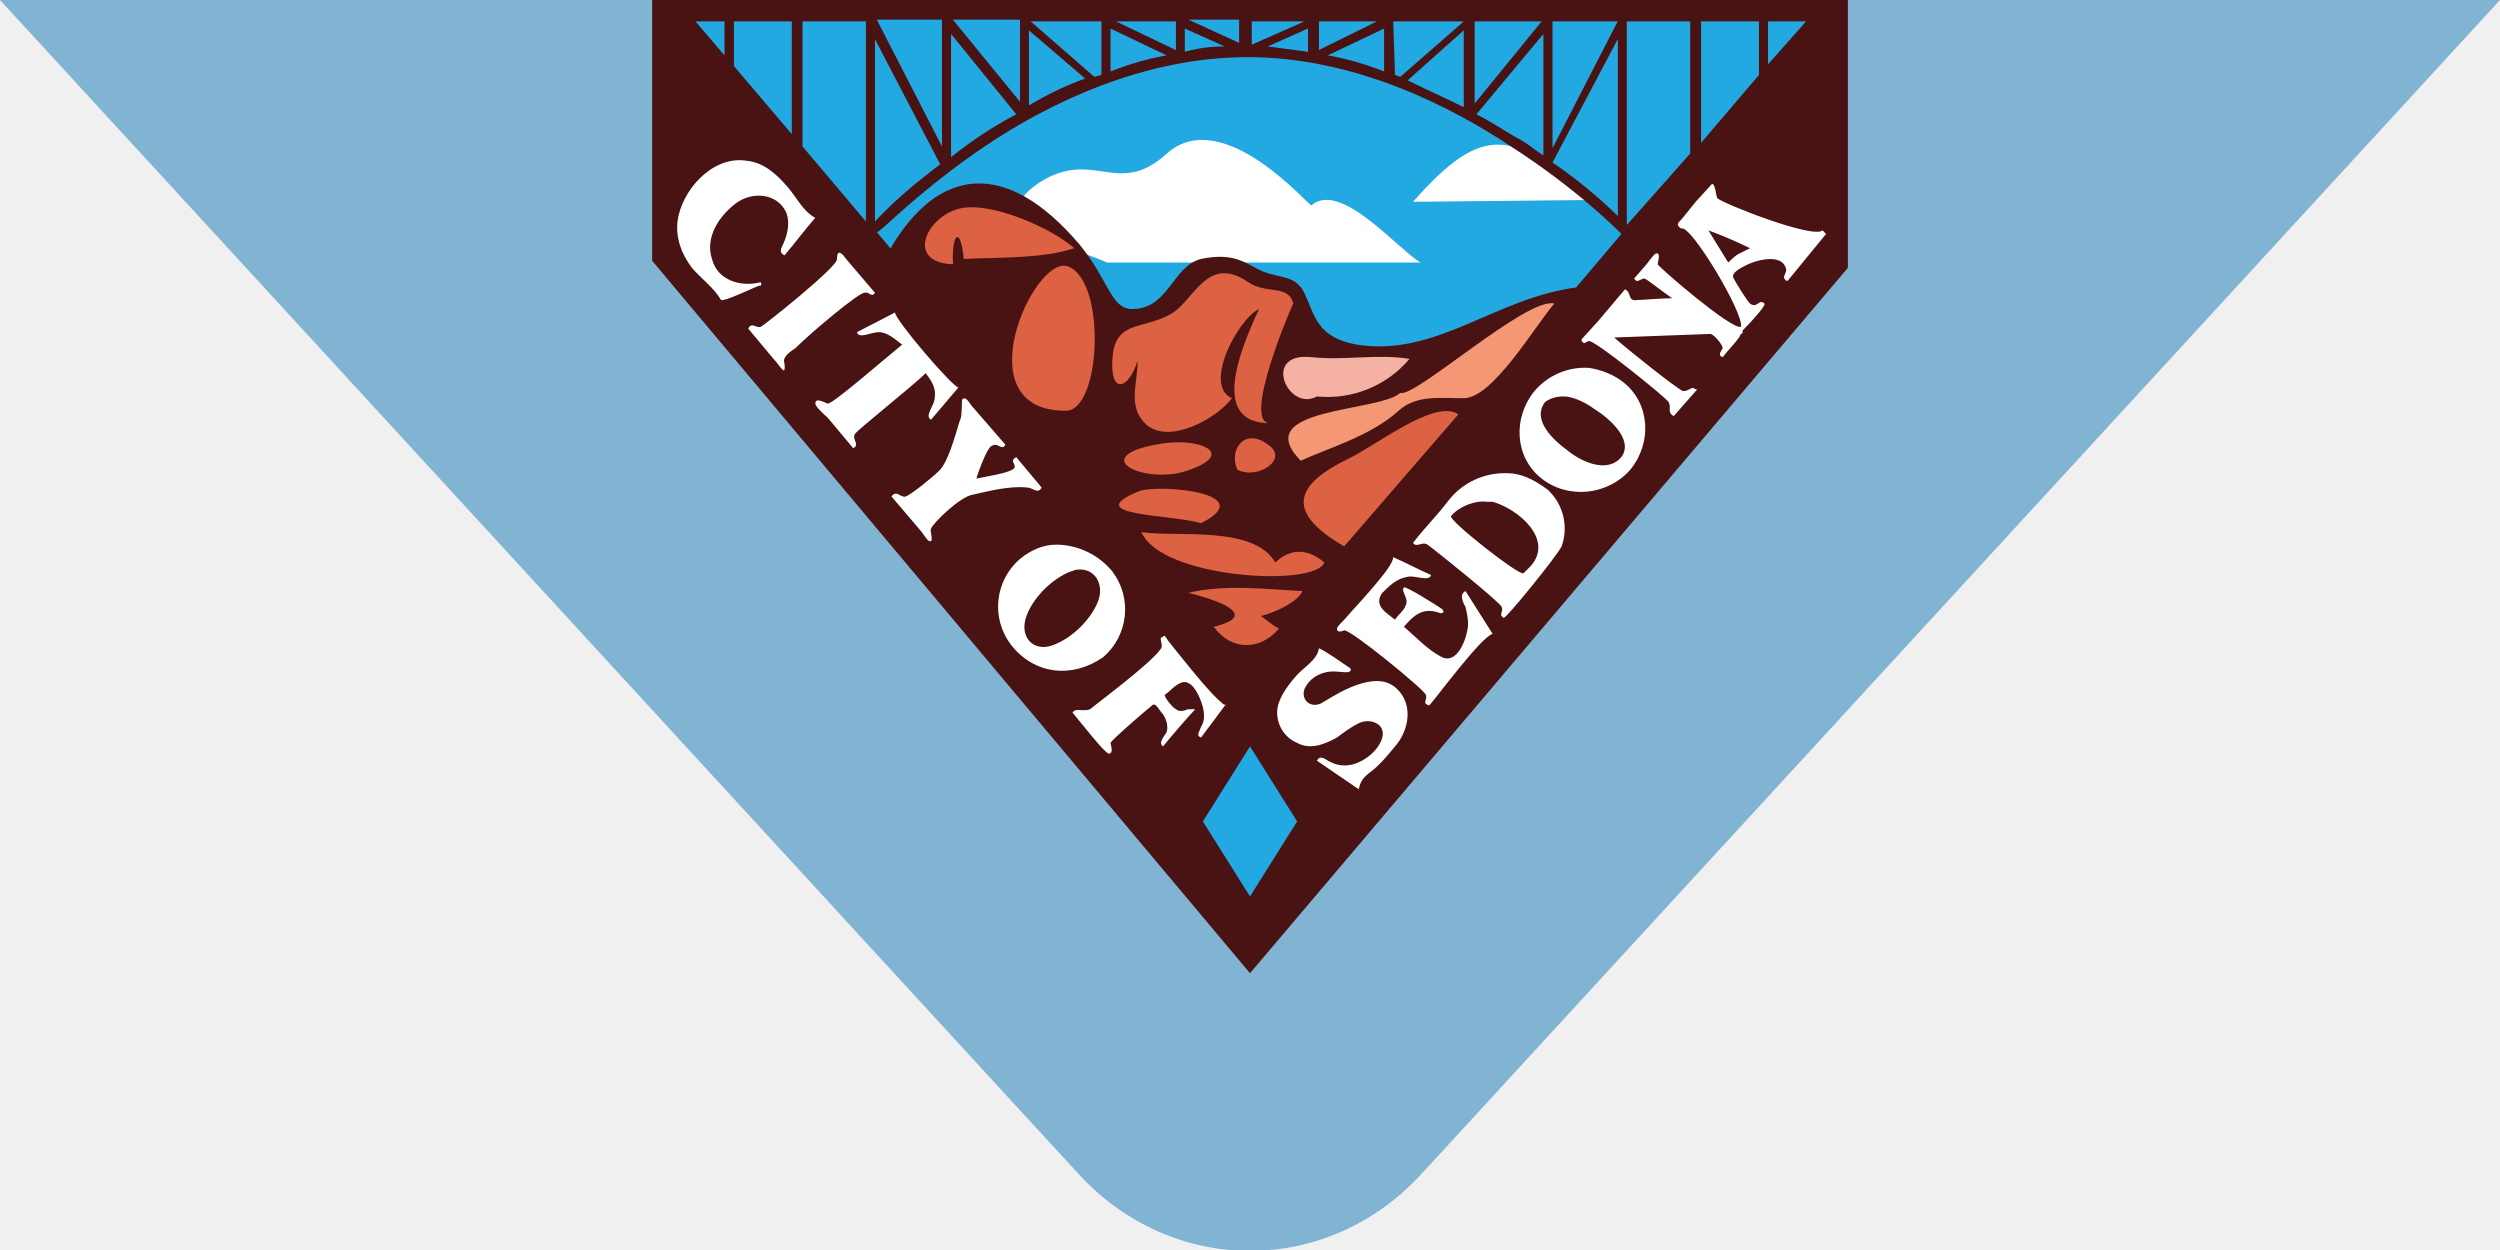
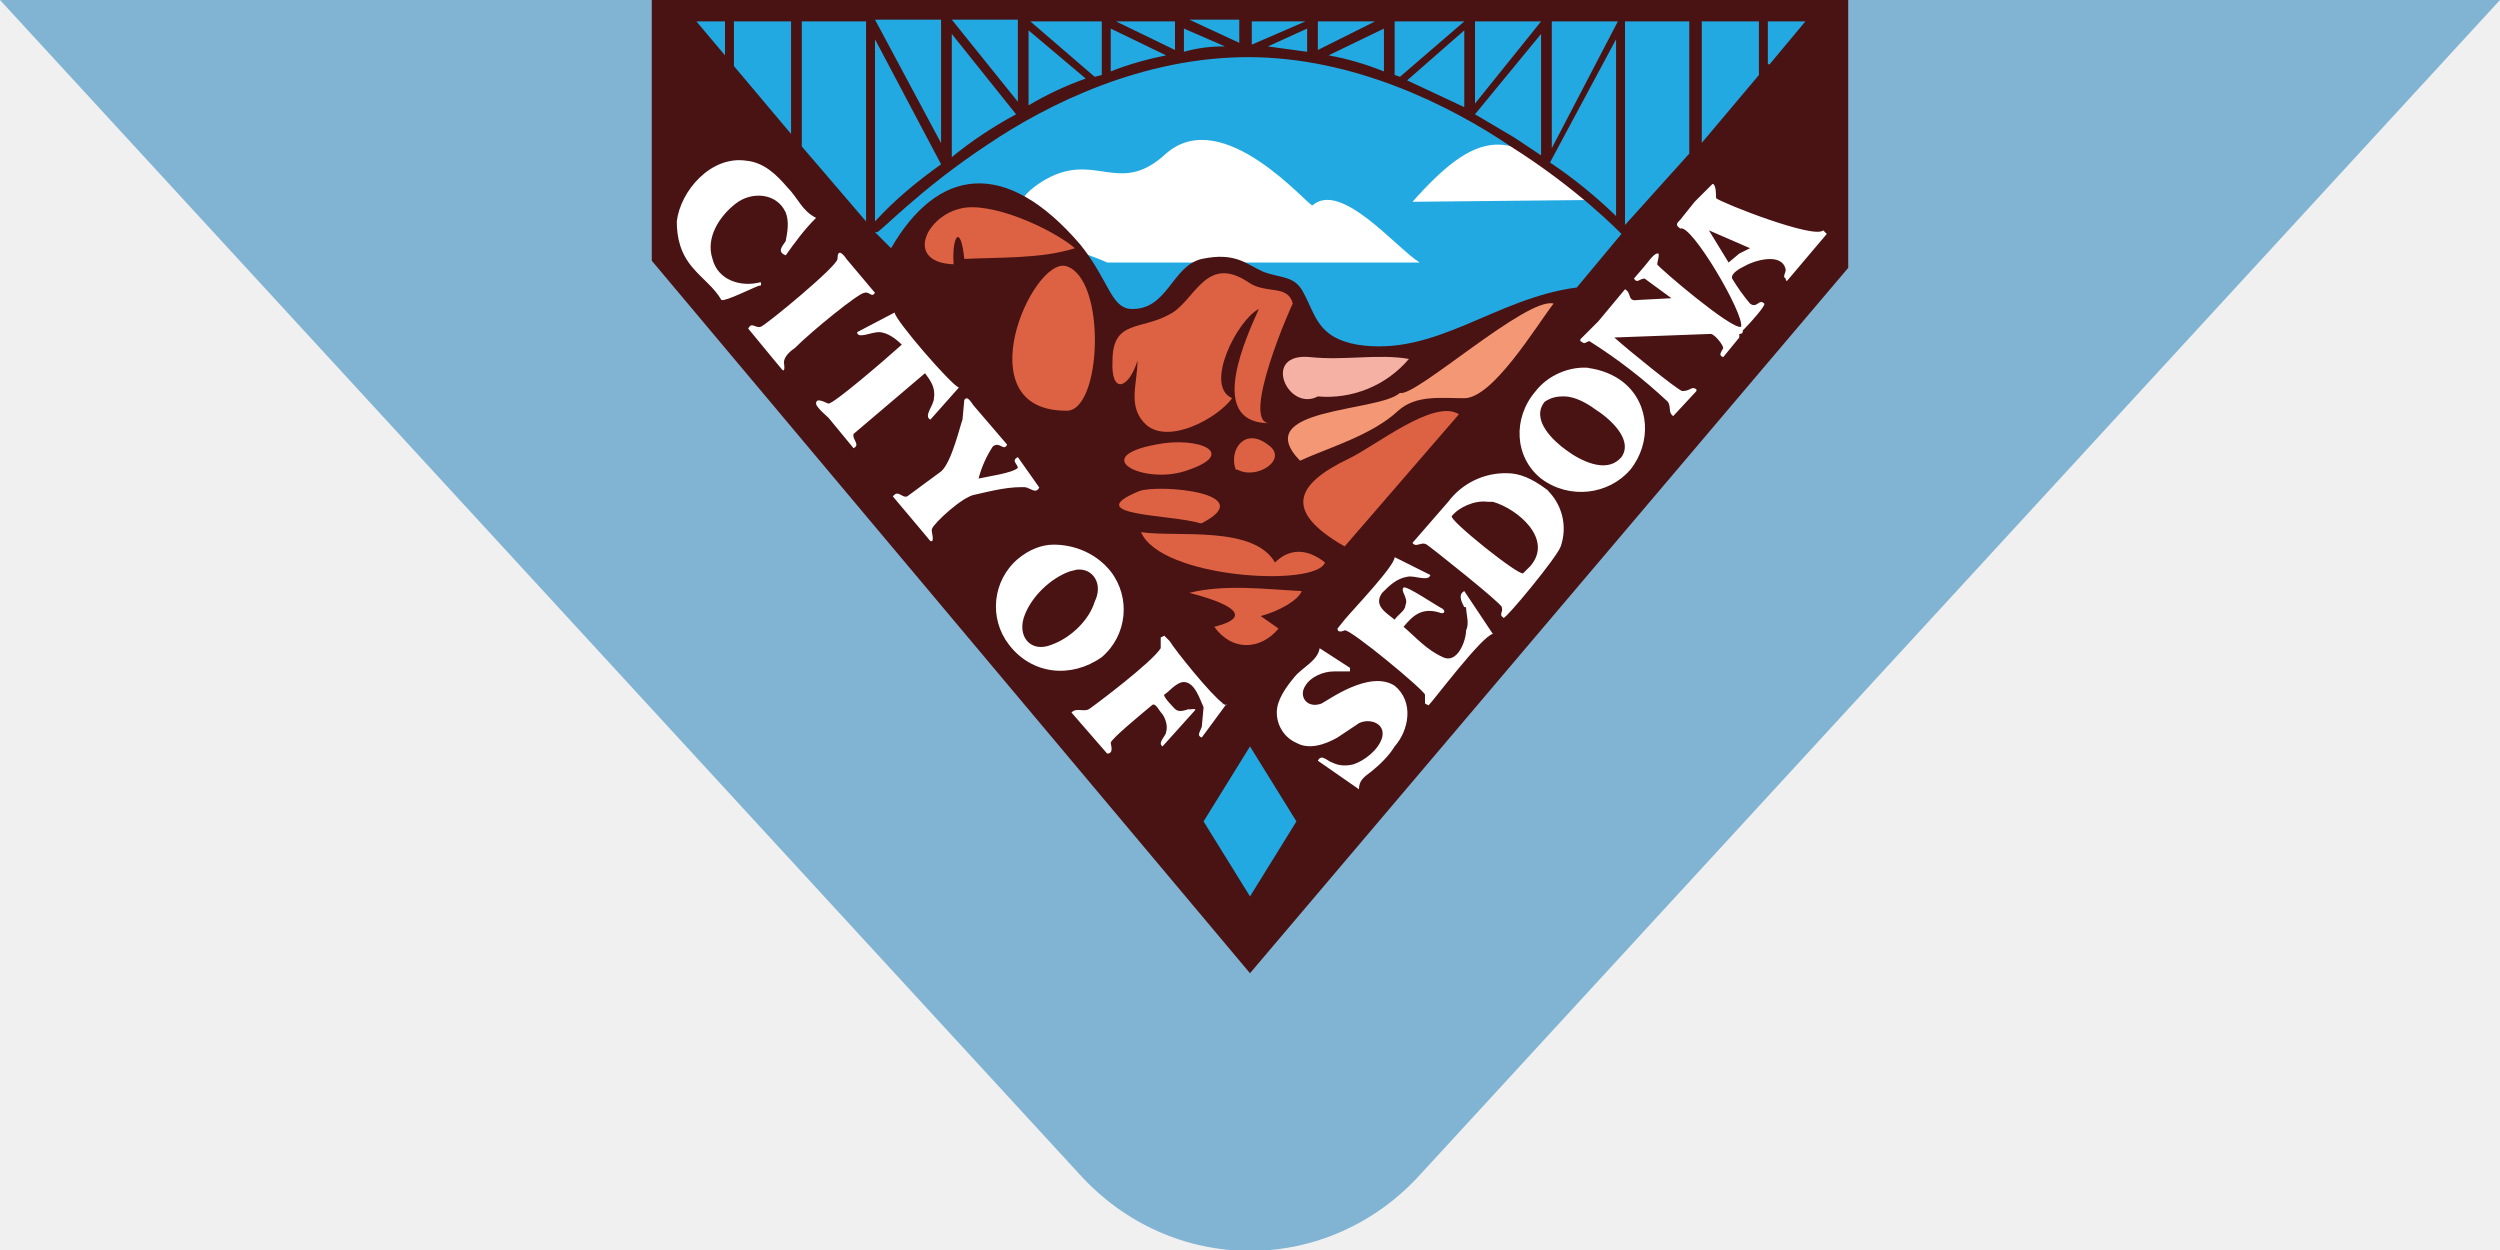
<svg xmlns="http://www.w3.org/2000/svg" width="140" height="70" fill="none">
  <g clip-path="url(#a)">
-     <path fill="#81B3D3" d="M140 0H0l60.36 65.7c5.28 5.8 14 5.8 19.28 0L140 0Z" />
-     <path fill="#23A9E1" d="M37.23.5 69.8 38.4 102.26.7 37.23.5Z" />
-     <path fill="#fff" d="M61.99 14.7h17.55c-1.32-.8-4.47-4.6-6.1-3.2-.1.1-4.96-5.7-8.1-2.9-2.75 2.5-4.06-.3-7.1 1.6-3.66 2.4 2.02 3.7 3.75 4.5Zm27.08-3.5-9.94.1c3.96-4.5 5.68-4 9.94-.1Z" />
-     <path fill="#491213" d="M99.01 3.6V1.2h2.13l-2.13 2.4ZM49.11 13c.1.1 2.43-2.4 6.18-4.9 3.45-2.3 8.72-4.9 14.6-4.9 5.9 0 11.27 2.7 14.72 5 3.75 2.4 6.09 4.8 6.19 4.9l-2.54 3c-4.56.6-7.81 3.9-12.27 3.2-2.24-.4-2.34-1.6-2.95-2.9-.5-1-1.32-.8-2.33-1.2-.91-.4-1.52-1.1-3.45-.7-1.62.4-1.83 2.9-3.96 2.8-1.11-.1-1.21-1.6-2.84-3.6-4.16-4.9-7.95-4.29-10.59.21L49.1 13ZM40.57 1.2v1.9l-1.62-1.9h1.62Zm54.68 0h3.25v3L95.26 8V1.2ZM91.1 12.6V1.2h3.55v7.4l-3.55 4Zm-.5-10.4v9.9a26.33 26.33 0 0 0-3.66-3l3.65-6.9Zm-4.17-.3v6.8c-.5-.3-.9-.7-1.52-1-.7-.4-1.42-.9-2.23-1.3l3.75-4.5Zm-4.46-.2V6c-1.01-.5-2.13-1-3.14-1.5l3.14-2.8Zm.61-.5h3.75l-3.75 4.6V1.2Zm4.36 0h3.65l-3.65 7.1V1.2Zm-8.93 0h3.96l-3.55 3.1c-.1 0-.2-.1-.3-.1l-.1-3Zm-.5.4V4c-1.02-.4-2.03-.7-3.15-.9l3.15-1.5Zm-4.26 0v1.3L71 2.6l2.24-1Zm-6.9 0 2.23 1c-.81 0-1.52.1-2.23.3V1.6Zm-4.16 0 3.14 1.5c-1.11.2-2.13.5-3.14.9V1.6Zm3.65 1.2L62.5 1.2h3.35v1.6Zm3.55-.4-2.84-1.3h2.84v1.3Zm.71-1.2h2.94L70.1 2.5V1.2Zm3.76 0h3.24l-3.24 1.6V1.2ZM61.28 4.3l-3.56-3.1h3.96v3l-.4.1Zm-3.66-2.6 3.15 2.7c-1.12.4-2.13.9-3.15 1.5V1.7Zm-4.36.2 3.65 4.5a22.9 22.9 0 0 0-3.65 2.4V1.9ZM49 2.2l3.65 7c-1.32 1-2.53 2-3.65 3.2V2.2Zm3.75 6L49.1 1.1h3.65v7.1Zm4.37-2.5-3.76-4.6h3.76v4.6ZM44.33 7.5 41.1 3.7V1.2h3.24v6.3Zm.61-6.3h3.55v11.2l-3.55-4.2v-7ZM36.52 0v14.6L70 54.5 103.48 15V0H36.52Z" />
-     <path fill="#23A9E1" d="M67.36 46 70 41.8l2.64 4.2L70 50.2 67.36 46Z" />
-     <path fill="#DC6243" d="M75.28 30.6c-3.45-2-2.64-3.5.2-4.9 1.52-.7 4.87-3.4 6.19-2.5l-6.4 7.4Zm-2.34 2.5c-2.03-.1-4.36-.4-6.39.1 1.22.3 4.26 1.2 1.42 1.9 1.02 1.4 2.64 1.3 3.65.1-.4-.2-.7-.5-1.01-.7 1.11-.3 2.13-.9 2.33-1.4Zm1.22-1.6c-.91-.8-1.93-.8-2.74 0-1.22-2.1-5.48-1.4-7.5-1.7 1.1 2.6 9.73 3.1 10.24 1.7Zm-6.9-2.2c-1.62-.5-6.9-.4-3.45-1.8 1.12-.4 6.8.1 3.45 1.8Zm2.03-3c-.5-1.1.4-2.4 1.72-1.4 1.22.8-.6 2-1.72 1.4Zm-2.94.1c-2.34.7-5.38-.8-1.63-1.5 2.34-.5 4.77.5 1.63 1.5.1 0-.1 0 0 0Zm-2.64-6.2c-.5 1.6-1.52 1.9-1.42 0 .1-2.3 1.62-1.7 3.25-2.6 1.31-.7 2.03-3.4 4.36-1.8 1.01.7 2.23.1 2.53 1.2 0-.1-2.94 6.7-1.31 6.7-3.25 0-1.83-3.8-.61-6.4-1.22.6-3.15 4.3-1.52 5-.82 1.1-3.45 2.6-4.77 1.5-1.12-1-.51-2.3-.51-3.6ZM59.65 23c-5.68 0-1.82-8.6.1-8.1 2.24.7 1.93 8.2-.1 8.1Zm-6.29-8.2c-2.64-.1-1.52-2.6.3-3.1 1.73-.5 5.28 1.1 6.5 2.2-1.83.6-4.16.5-6.19.6-.2-2-.7-1.3-.6.3Z" />
-     <path fill="#F49774" d="M72.84 25.8c-2.94-3 4.36-2.7 5.58-3.8.81.3 7.1-5.4 8.62-5-1.11 1.3-3.45 5.3-5.07 5.3-1.32 0-2.64-.2-3.65.7-1.52 1.4-3.96 2.1-5.48 2.8Z" />
-     <path fill="#F4B1A4" d="M73.75 22.2c-1.62.9-3.14-2.5-.3-2.2 1.83.2 3.75-.2 5.48.1a5.99 5.99 0 0 1-5.18 2.1Z" />
-     <path fill="#fff" d="M51.84 20.9c.3.4.6.8.5 1.4 0 .4-.6 1-.2 1.2l1.53-1.8c-.4-.1-3.55-3.8-3.55-4.2l-2.13 1.1c.1.4.8 0 1.21 0 .51 0 .92.4 1.32.7-1.11.9-3.85 3.3-4.16 3.3-.1 0-.7-.4-.7 0 0 .2.6.7.7.8l1.42 1.7c.4-.2-.1-.5.1-.8.1-.2 3.25-2.7 3.96-3.4Zm-3.45-4.5c.3-.1.4.3.61 0l-1.62-1.9c-.2-.3-.51-.6-.51 0 .1.4-4.06 3.7-4.26 3.8-.3.1-.5-.3-.71.1l1.42 1.7c.2.2.3.4.5.6.2.2.1-.4.1-.4-.1-.3.31-.6.62-.8 1.01-1 3.55-3.1 3.85-3.1Zm-5.78-.6c-1.12.3-2.44-.1-2.74-1.3-.4-1.2.4-2.4 1.32-3.1.91-.7 2.33-.6 2.84.5.2.5.1 1.1-.1 1.6-.1.3-.4.6 0 .8.6-.7 1.11-1.4 1.72-2.1-.7-.4-1.01-1.1-1.52-1.7-.6-.7-1.32-1.4-2.33-1.5-1.93-.3-3.65 1.7-3.86 3.4-.1.9.2 1.8.81 2.6.51.6 1.22 1.1 1.63 1.8.2.1 1.82-.7 2.13-.8.2 0 .1-.1.1-.2 0 0-.5.2 0 0Zm25.87 23.6c-.71-.5-2.64-3-3.05-3.5l-.2-.3-.2.1c-.1.1.1.4 0 .6-.5.8-3.75 3.2-3.96 3.4-.4.2-.8-.1-1.01.2.5.6 1.82 2.3 2.03 2.3.3 0 .1-.5.1-.6.1-.2 1.72-1.6 2.33-2.1.2-.2.4.3.61.5.2.3.3.7.2 1-.1.2-.5.6-.2.8.4-.5 1.52-1.8 1.73-2 .2-.2-.41 0-.3-.1-.21.1-.52.2-.72 0-.1 0-.71-.7-.6-.8.3-.2.6-.6 1-.7.62-.1 1.02 1 1.12 1.4.1.4.1.8-.1 1.1-.1.3-.3.5 0 .6l1.42-1.9c0 .1-.1.1-.2 0 .1.1-.1 0 0 0Zm-9.34-8.9c-.7 0-1.42.3-2.02.8a3.52 3.52 0 0 0-.51 4.8c1.32 1.7 3.45 1.9 5.17.7a3.52 3.52 0 0 0 .51-4.8 4.1 4.1 0 0 0-3.14-1.5Zm1.22 1.4c.92-.1 1.52.8 1.12 1.8-.4 1-1.42 2-2.44 2.4-1.21.5-2.03-.5-1.52-1.7.4-1 1.42-2 2.44-2.4.1 0 .2-.1.4-.1Zm-2.84-4.6c.3 0 .61.4.81 0l-1.42-1.7c-.4.2 0 .4-.1.6-.2.3-1.72.5-2.13.6.1-.4.61-1.7.81-1.8.4-.3.61.3.81-.1l-1.82-2.1c-.2-.2-.4-.7-.61-.4 0 0 0 1-.1 1.1-.1.2-.61 2.4-1.22 2.9-.3.3-1.52 1.3-1.83 1.4-.3.1-.5-.4-.8 0l1.62 1.9c.1.1.4.6.5.6.3.1 0-.6.1-.7.1-.3 1.63-1.8 2.34-1.9.91-.2 2.03-.5 3.04-.4.2 0-.2 0 0 0ZM82.07 34c.1.4.2.9.1 1.3-.1.6-.6 1.9-1.42 1.5-.8-.4-1.42-1.1-2.13-1.7.51-.6 1.02-1.1 1.93-.8.2.1.4 0 .2-.2-.3-.2-2.03-1.3-2.13-1.2-.2.2.3.6.1 1-.1.3-.4.5-.6.8-.51-.4-1.22-.8-.71-1.5.4-.4.8-.8 1.42-.9.4-.1 1.21.3 1.31-.1-.7-.3-1.42-.7-2.13-1 .1.5-2.23 2.9-2.73 3.5-.1.1-.41.4-.41.5 0 .3.4.1.4.1.31-.1 4.47 3.3 4.57 3.6.1.2-.1.4 0 .5 0 0 .1.1.2.1.3-.3 2.95-3.9 3.55-4l-1.52-2.4c-.4.2-.1.7 0 .9Zm-4.06 4.4c-1.31-.9-3.65.8-4.05 1-.71.3-1.22-.4-.81-1 .3-.5.9-.8 1.52-.8.2 0 .91.1.91 0 .1-.1.1-.1 0-.2-.6-.4-1.12-.8-1.72-1.1-.1.7-.92 1.1-1.32 1.6-.51.6-1.02 1.3-1.02 2s.4 1.4 1.12 1.7c.7.4 1.52.1 2.23-.3.4-.3.81-.6 1.22-.8.6-.3 1.52 0 1.32.8-.2.7-.92 1.3-1.63 1.5-.4.1-.8.1-1.21-.1-.3-.1-.61-.5-.82-.1l2.34 1.6c.1-.5.3-.7.7-1 .51-.4.92-.9 1.33-1.4.8-.9 1.11-2.5-.1-3.4Zm17.86-28.1c0 .1 0 .1 0 0l-.91 1-.81 1c-.2.2-.3.3 0 .5.5-.3 3.55 4.8 3.34 5.5-.5.2-4.56-3.3-4.66-3.5 0-.1.2-.7-.1-.6-.1 0-.51.6-.61.7l-.61.7c.2.3.3 0 .6 0 .2.1 1.22.9 1.53 1.1-.51 0-1.73.1-1.93.1-.6.1-.3-.4-.71-.6L89.48 18l-.91 1v.1c.2.2.1.1.4 0 .3-.1 4.36 3.2 4.46 3.4.2.3-.1.6.3.8l1.23-1.4c.1-.1.1-.1 0-.1-.3-.2-.3.1-.71.1-.3-.1-2.95-2.2-3.86-3l5.38-.2c.2 0 .7.6.7.8-.1.2-.3.4 0 .5.31-.4.62-.7.92-1.1l.1-.2c.1 0 .1-.1.1-.2l.1-.1c.31-.3 1.22-1.3 1.12-1.4-.3-.3-.4.3-.81 0-.2-.2-.81-1.2-.91-1.4-.2-.3.4-.6.6-.7.51-.3 2.14-.8 2.34.2 0 .2-.2.4-.1.5 0 0 .1.2.2.1l2.13-2.6-.2-.2c-.5.5-5.58-1.5-5.89-1.8-.1-.2-.1-.8-.3-.8Zm-.2 2.6c.8.3 1.52.6 2.33 1l-.6.3c-.21.1-.41.3-.62.5l-1.11-1.8Zm-6.7 7.7a3.7 3.7 0 0 0-3.04 1.3c-1.22 1.5-1.12 3.7.4 4.9 1.53 1.2 3.76.9 4.97-.5 1.22-1.5 1.12-3.7-.4-4.9-.5-.4-1.22-.7-1.93-.8Zm-1.42 1.6c.6 0 1.32.4 1.73.7.8.5 2.23 1.7 1.52 2.7 0-.1.1-.1-.1.1-.82.8-2.24.1-2.95-.5-.7-.5-2.03-1.7-1.21-2.7.3-.2.6-.3 1.01-.3Zm-3.14 4.3a4 4 0 0 0-3.35 1.6c-.61.8-1.32 1.5-1.93 2.3.2.3.5-.1.81.1.3.2 4.16 3.3 4.16 3.5.1.3-.2.4.1.6.1.1 2.94-3.4 3.25-4 .4-1.1.1-2.4-.81-3.2.1.1.2.1 0 0-.81-.6-1.52-.9-2.23-.9Zm-1.12 1.6h.3c1.42.4 3.45 2.1 2.13 3.6l-.4.4c-.2.2-4.26-3-4.06-3.2.4-.5 1.32-.9 2.03-.8Z" />
+     <path fill="#81B3D3" d="M140 0H0l60.4 65.7c5.2 5.8 14 5.8 19.2 0L140 0Z" />
+     <path fill="#23A9E1" d="m37.2.5 32.6 37.9L102.3.7l-65-.2Z" />
+     <path fill="#fff" d="M62 14.7h17.5c-1.3-.8-4.4-4.6-6-3.2-.2.1-5-5.7-8.2-2.9-2.7 2.5-4-.3-7 1.6-3.7 2.4 2 3.7 3.7 4.5Zm27-3.5-9.9.1c4-4.5 5.7-4 10-.1Z" />
+     <path fill="#491213" d="M99 3.6V1.2h2.1l-2 2.4ZM49.1 13c.1.1 2.4-2.4 6.2-4.9 3.4-2.3 8.7-4.9 14.6-4.9s11.3 2.7 14.7 5c3.8 2.4 6.1 4.8 6.2 4.9l-2.5 3c-4.6.6-7.9 3.9-12.3 3.2-2.2-.4-2.3-1.6-3-2.9-.5-1-1.3-.8-2.3-1.2-.9-.4-1.5-1.1-3.4-.7-1.7.4-1.9 2.9-4 2.8-1.1-.1-1.2-1.6-2.8-3.6-4.2-4.9-8-4.3-10.6.2L49 13ZM40.6 1.2v1.9L39 1.2h1.6Zm54.7 0h3.2v3L95.3 8V1.2ZM91 12.6V1.2h3.6v7.4l-3.6 4Zm-.5-10.4v9.9a26.3 26.3 0 0 0-3.7-3l3.7-6.9Zm-4.2-.3v6.8l-1.5-1-2.2-1.3 3.7-4.5ZM82 1.7V6l-3.2-1.5L82 1.7Zm.6-.5h3.7l-3.7 4.6V1.2Zm4.3 0h3.7l-3.7 7.1V1.2Zm-8.9 0h4l-3.6 3.1-.3-.1v-3Zm-.5.4V4c-1-.4-2-.7-3.1-.9l3.1-1.5Zm-4.3 0v1.3L71 2.6l2.2-1Zm-6.9 0 2.3 1a8 8 0 0 0-2.3.3V1.6Zm-4.1 0 3.1 1.5c-1 .2-2.1.5-3.1.9V1.6Zm3.6 1.2-3.3-1.6h3.3v1.6Zm3.6-.4-2.8-1.3h2.8v1.3Zm.7-1.2h3l-3 1.3V1.2Zm3.8 0H77l-3.2 1.6V1.2ZM61.3 4.3l-3.6-3.1h4v3l-.4.1Zm-3.7-2.6 3.2 2.7a18 18 0 0 0-3.2 1.5V1.7Zm-4.3.2 3.6 4.5c-1.3.7-2.5 1.5-3.6 2.4V1.9Zm-4.3.3 3.7 7c-1.4 1-2.6 2-3.7 3.2V2.2Zm3.8 6L49 1.1h3.7v7.1ZM57 5.7l-3.7-4.6H57v4.6ZM44.3 7.5l-3.2-3.8V1.2h3.2v6.3Zm.6-6.3h3.6v11.2l-3.6-4.2v-7ZM36.5 0v14.6L70 54.5 103.5 15V0h-67Z" />
+     <path fill="#23A9E1" d="m67.4 46 2.6-4.2 2.6 4.2-2.6 4.2-2.6-4.2Z" />
+     <path fill="#DC6243" d="M75.3 30.6c-3.5-2-2.7-3.5.2-4.9 1.5-.7 4.8-3.4 6.2-2.5l-6.4 7.4Zm-2.4 2.5c-2-.1-4.3-.4-6.3.1 1.2.3 4.2 1.2 1.4 1.9 1 1.4 2.6 1.3 3.6.1l-1-.7c1.1-.3 2.1-.9 2.3-1.4Zm1.3-1.6c-1-.8-2-.8-2.8 0-1.2-2.1-5.5-1.4-7.5-1.7 1.1 2.6 9.8 3.1 10.3 1.7Zm-7-2.2c-1.6-.5-6.8-.4-3.4-1.8 1.1-.4 6.8.1 3.5 1.8Zm2-3c-.4-1.1.5-2.4 1.8-1.4 1.2.8-.6 2-1.7 1.4Zm-2.9.1c-2.3.7-5.3-.8-1.6-1.5 2.4-.5 4.8.5 1.6 1.5.1 0 0 0 0 0Zm-2.6-6.2c-.5 1.6-1.5 1.9-1.4 0 0-2.3 1.6-1.7 3.2-2.6 1.4-.7 2-3.4 4.4-1.8 1 .7 2.2.1 2.5 1.2 0-.1-3 6.7-1.3 6.7-3.2 0-1.8-3.8-.6-6.4-1.2.6-3.1 4.3-1.5 5-.8 1.1-3.5 2.6-4.8 1.5-1.1-1-.5-2.3-.5-3.6Zm-4 2.8c-5.7 0-1.9-8.6 0-8.1 2.3.7 2 8.2 0 8.1Zm-6.3-8.2c-2.7-.1-1.6-2.6.3-3.1 1.7-.5 5.2 1.1 6.5 2.2-1.9.6-4.2.5-6.2.6-.2-2-.7-1.3-.6.3Z" />
+     <path fill="#F49774" d="M72.8 25.8c-2.9-3 4.4-2.7 5.6-3.8.8.3 7.1-5.4 8.6-5-1 1.3-3.4 5.3-5 5.3-1.3 0-2.7-.2-3.7.7-1.5 1.4-4 2.1-5.5 2.8Z" />
+     <path fill="#F4B1A4" d="M73.8 22.2c-1.7.9-3.2-2.5-.4-2.2 1.9.2 3.8-.2 5.5.1a6 6 0 0 1-5.1 2.1Z" />
+     <path fill="#fff" d="M51.8 20.9c.3.4.6.8.5 1.4 0 .4-.6 1-.2 1.2l1.6-1.8c-.4-.1-3.6-3.8-3.6-4.2L48 18.6c0 .4.8 0 1.2 0 .5 0 1 .4 1.3.7-1 .9-3.8 3.3-4.1 3.3-.1 0-.7-.4-.7 0 0 .2.6.7.7.8l1.4 1.7c.4-.2-.1-.5 0-.8l4-3.4Zm-3.4-4.5c.3-.1.4.3.6 0l-1.6-1.9c-.2-.3-.5-.6-.5 0 0 .4-4 3.7-4.3 3.8-.3.1-.5-.3-.7.1l1.4 1.7.5.6c.2.2.1-.4.1-.4 0-.3.3-.6.6-.8 1-1 3.6-3.1 3.9-3.1Zm-5.8-.6c-1.1.3-2.4-.1-2.7-1.3-.4-1.2.4-2.4 1.3-3.1.9-.7 2.3-.6 2.8.5.2.5.1 1.1 0 1.6-.2.3-.5.6 0 .8.5-.7 1-1.4 1.7-2.1-.8-.4-1-1.1-1.6-1.7-.6-.7-1.3-1.4-2.3-1.5-2-.3-3.7 1.7-3.9 3.4 0 .9.2 1.8.9 2.6.5.6 1.2 1.1 1.6 1.8.2.1 1.8-.7 2.1-.8.2 0 .1-.1.1-.2 0 0-.5.2 0 0Zm25.9 23.6c-.7-.5-2.7-3-3-3.5l-.3-.3-.2.1v.6c-.5.8-3.7 3.2-4 3.4-.3.2-.7-.1-1 .2l2 2.3c.4 0 .2-.5.2-.6 0-.2 1.7-1.6 2.3-2.1.2-.2.4.3.6.5.2.3.3.7.2 1 0 .2-.5.6-.2.8l1.8-2c.2-.2-.5 0-.3-.1-.3.1-.6.2-.8 0 0 0-.7-.7-.6-.8.3-.2.6-.6 1-.7.7-.1 1 1 1.2 1.4l-.1 1.1c-.1.3-.3.5 0 .6l1.4-1.9c0 .1-.1.1-.2 0 0 .1-.1 0 0 0ZM59 30.5c-.7 0-1.4.3-2 .8a3.5 3.5 0 0 0-.5 4.8c1.3 1.7 3.5 1.9 5.2.7a3.5 3.5 0 0 0 .5-4.8c-.8-1-2-1.5-3.2-1.5Zm1.3 1.4c.9-.1 1.5.8 1 1.8-.3 1-1.3 2-2.4 2.4-1.2.5-2-.5-1.5-1.7.4-1 1.4-2 2.5-2.4l.4-.1Zm-2.9-4.6c.3 0 .6.4.8 0L57 25.6c-.4.2 0 .4 0 .6-.3.3-1.8.5-2.2.6a6 6 0 0 1 .8-1.8c.4-.3.6.3.8-.1l-1.8-2.1c-.2-.2-.4-.7-.6-.4l-.1 1.1c-.1.2-.6 2.4-1.2 2.9l-1.9 1.4c-.3.1-.5-.4-.8 0l1.6 1.9.5.6c.3.1 0-.6.1-.7.1-.3 1.7-1.8 2.4-1.9.9-.2 2-.5 3-.4.2 0-.2 0 0 0ZM82.1 34c0 .4.2.9 0 1.3 0 .6-.5 1.9-1.3 1.5-.9-.4-1.5-1.1-2.2-1.7.5-.6 1-1.1 2-.8.2.1.4 0 .2-.2-.4-.2-2-1.3-2.2-1.2-.2.2.3.6.1 1 0 .3-.4.5-.6.8-.5-.4-1.2-.8-.7-1.5.4-.4.8-.8 1.4-.9.4-.1 1.2.3 1.3-.1l-2-1c0 .5-2.3 2.9-2.8 3.5l-.4.5c0 .3.4.1.4.1.3-.1 4.4 3.3 4.5 3.6v.5l.2.1c.3-.3 3-3.9 3.6-4L82 33.1c-.4.2-.1.7 0 .9Zm-4 4.4c-1.4-.9-3.7.8-4.1 1-.8.3-1.3-.4-.9-1 .3-.5 1-.8 1.6-.8h.9v-.2l-1.7-1.1c-.1.7-1 1.1-1.4 1.6-.5.6-1 1.3-1 2s.4 1.4 1.1 1.7c.7.4 1.6.1 2.3-.3l1.2-.8c.6-.3 1.5 0 1.3.8-.2.7-1 1.3-1.6 1.5-.4.1-.8.1-1.2-.1-.3-.1-.6-.5-.8-.1l2.3 1.6c0-.5.3-.7.7-1 .5-.4 1-.9 1.3-1.4.8-.9 1.1-2.5 0-3.4Zm17.8-28.1c0 .1 0 .1 0 0l-1 1-.8 1c-.2.2-.3.3 0 .5.6-.3 3.6 4.8 3.4 5.5-.5.2-4.6-3.3-4.7-3.5 0-.1.2-.7 0-.6-.2 0-.6.6-.7.7l-.6.7c.2.3.3 0 .6 0l1.5 1.1-1.9.1c-.6.1-.3-.4-.7-.6L89.5 18l-1 1v.1c.3.2.2.1.5 0a29 29 0 0 1 4.4 3.4c.2.3 0 .6.3.8l1.3-1.4v-.1c-.3-.2-.3.1-.8.1-.3-.1-2.9-2.2-3.8-3l5.4-.2c.2 0 .7.6.7.8-.1.2-.3.4 0 .5l.9-1.1v-.2c.2 0 .2-.1.2-.2l.1-.1c.3-.3 1.2-1.3 1.1-1.4-.3-.3-.4.3-.8 0a11 11 0 0 1-1-1.4c-.1-.3.5-.6.7-.7.5-.3 2.1-.8 2.3.2 0 .2-.2.4 0 .5 0 0 0 .2.1.1l2.2-2.6-.2-.2c-.5.5-5.6-1.5-6-1.8 0-.2 0-.8-.2-.8Zm-.2 2.6 2.3 1-.6.3-.6.5-1.1-1.8ZM89 20.6c-1.1-.1-2.3.4-3 1.3-1.3 1.5-1.2 3.7.3 4.9 1.6 1.2 3.8.9 5-.5 1.2-1.5 1.1-3.7-.4-4.9-.5-.4-1.2-.7-2-.8Zm-1.4 1.6c.6 0 1.3.4 1.7.7.8.5 2.2 1.7 1.5 2.7l-.1.1c-.8.8-2.2.1-3-.5-.7-.5-2-1.7-1.2-2.7.3-.2.6-.3 1-.3Zm-3.2 4.3a4 4 0 0 0-3.3 1.6l-2 2.3c.2.3.5-.1.8.1.3.2 4.2 3.3 4.2 3.5.1.3-.2.4.1.6.1.1 3-3.4 3.2-4a3 3 0 0 0-.8-3.2c.1.1.2.1 0 0-.8-.6-1.5-.9-2.2-.9Zm-1.1 1.6h.3c1.4.4 3.4 2.1 2.1 3.6l-.4.4c-.2.2-4.2-3-4-3.2.4-.5 1.3-.9 2-.8Z" />
  </g>
  <defs>
    <clipPath id="a">
      <path fill="#fff" d="M0 0h140v70H0z" />
    </clipPath>
  </defs>
</svg>
